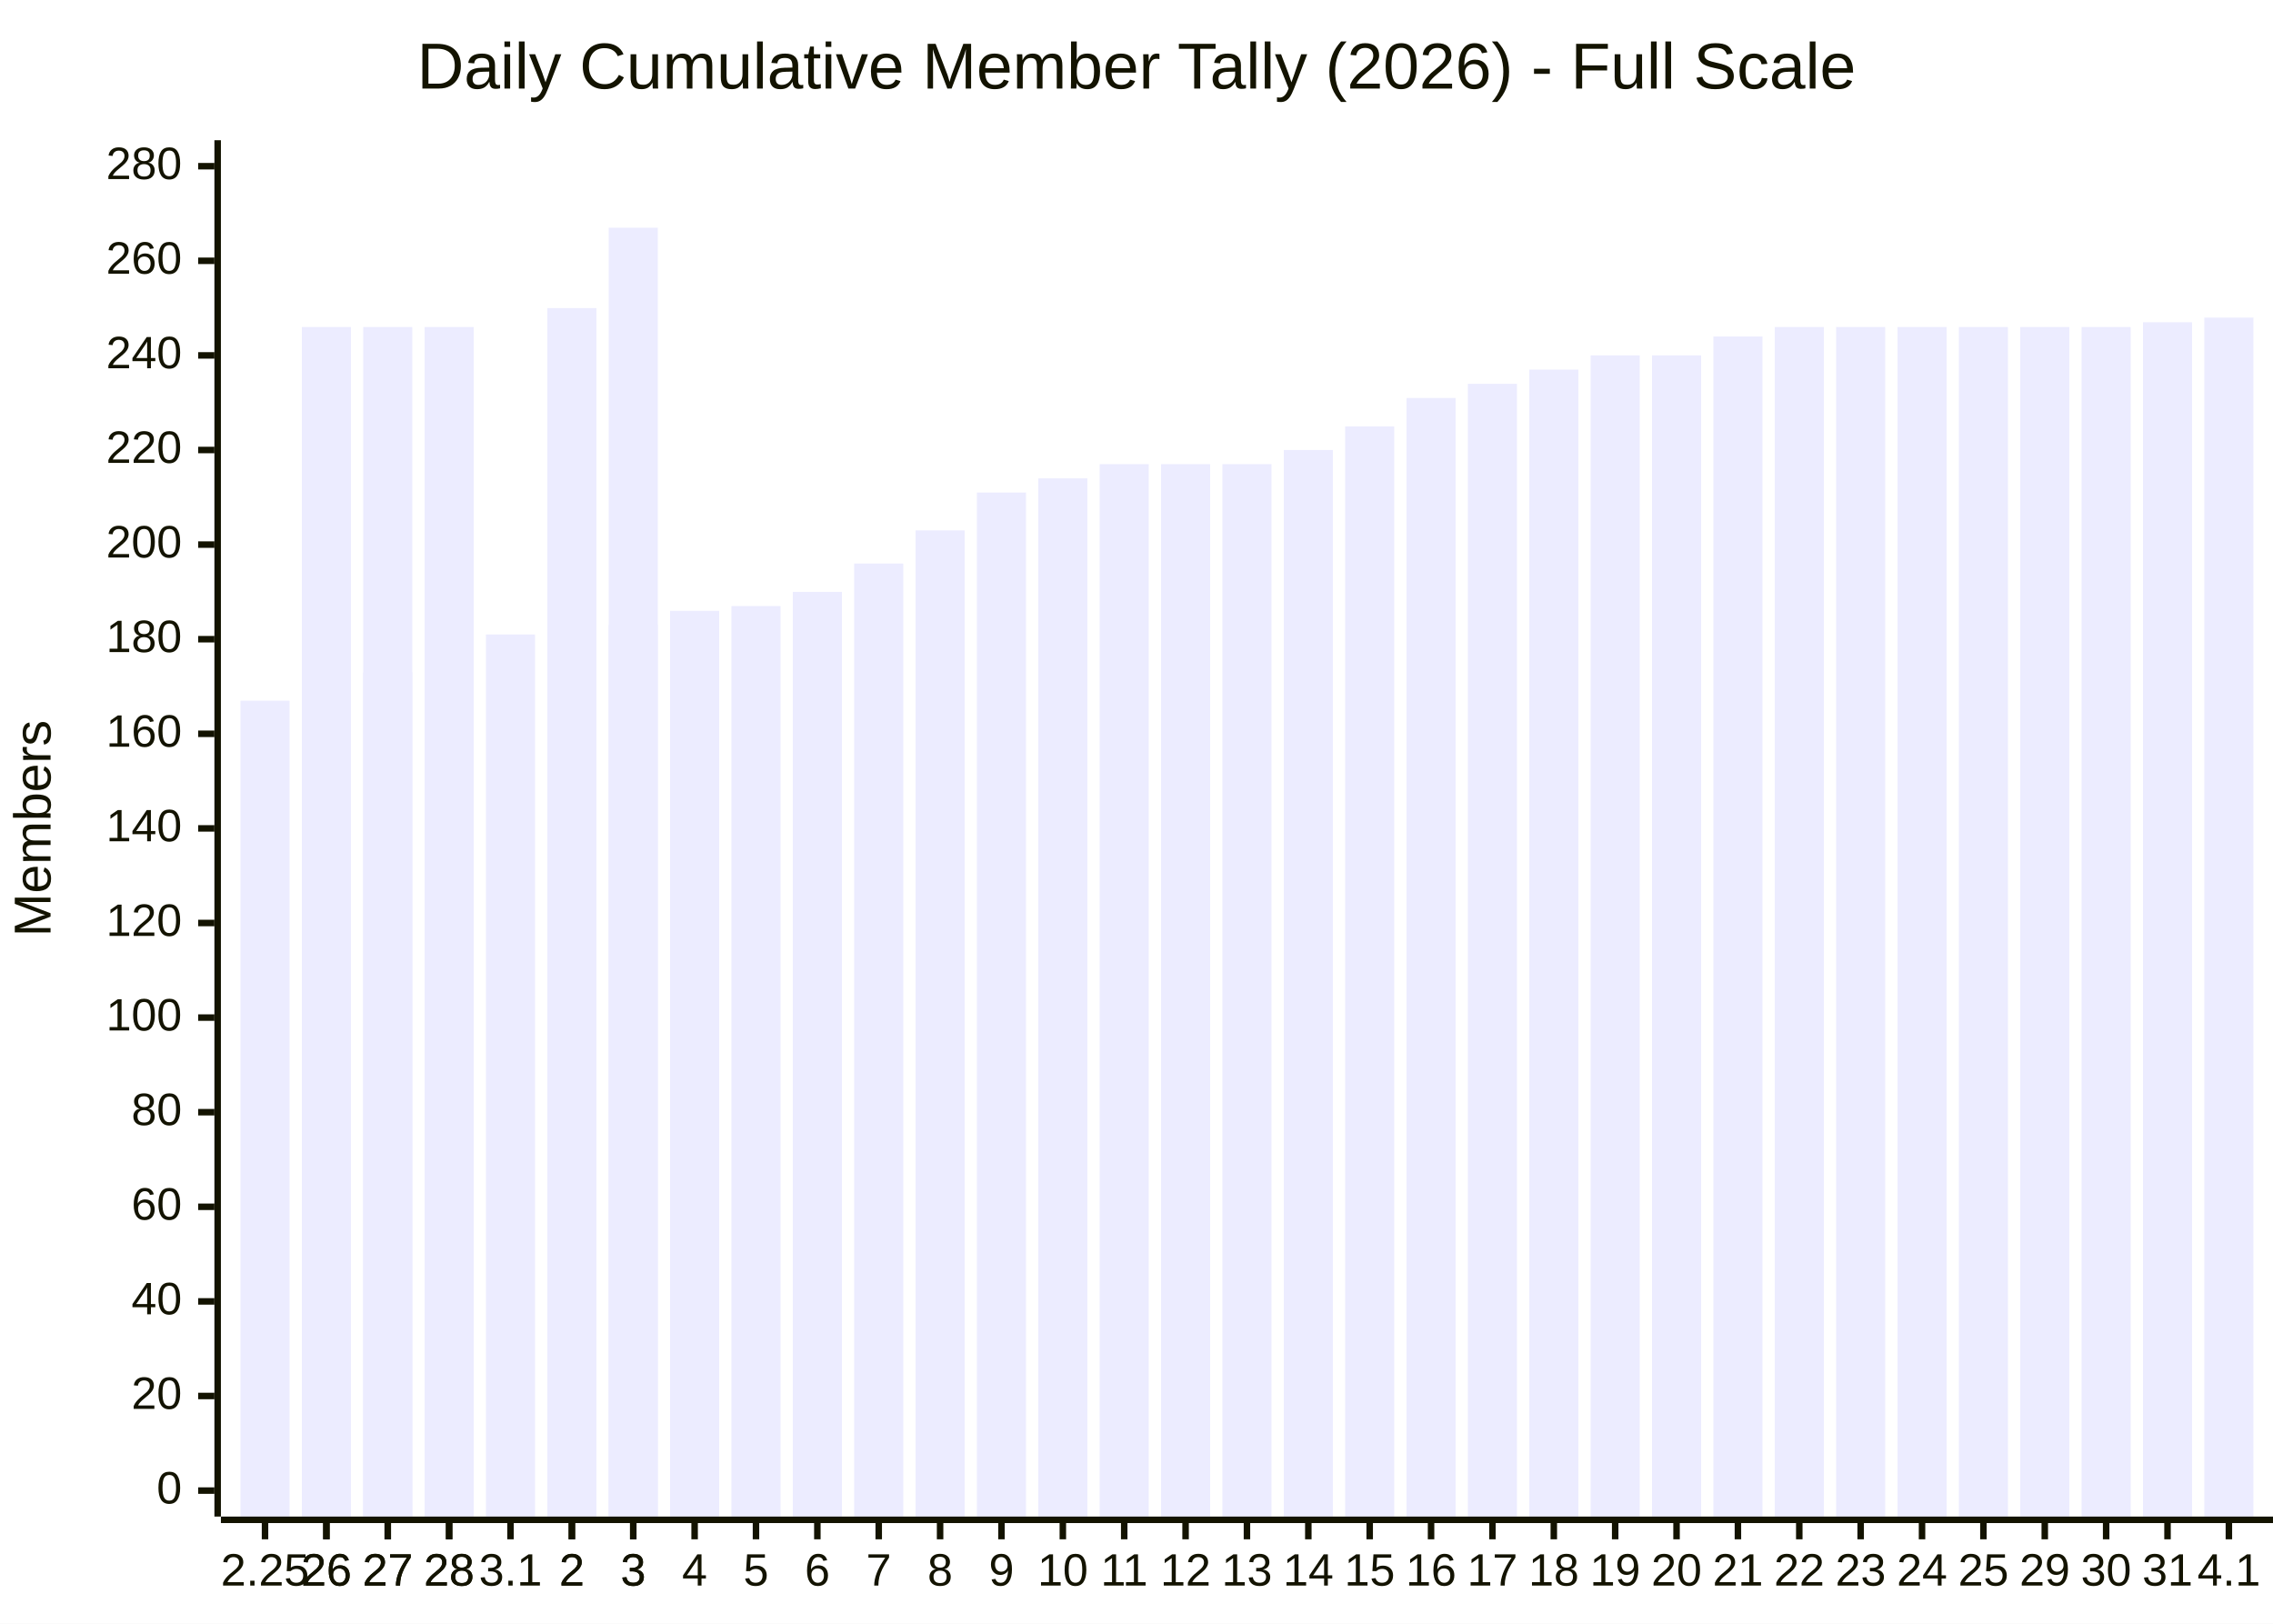
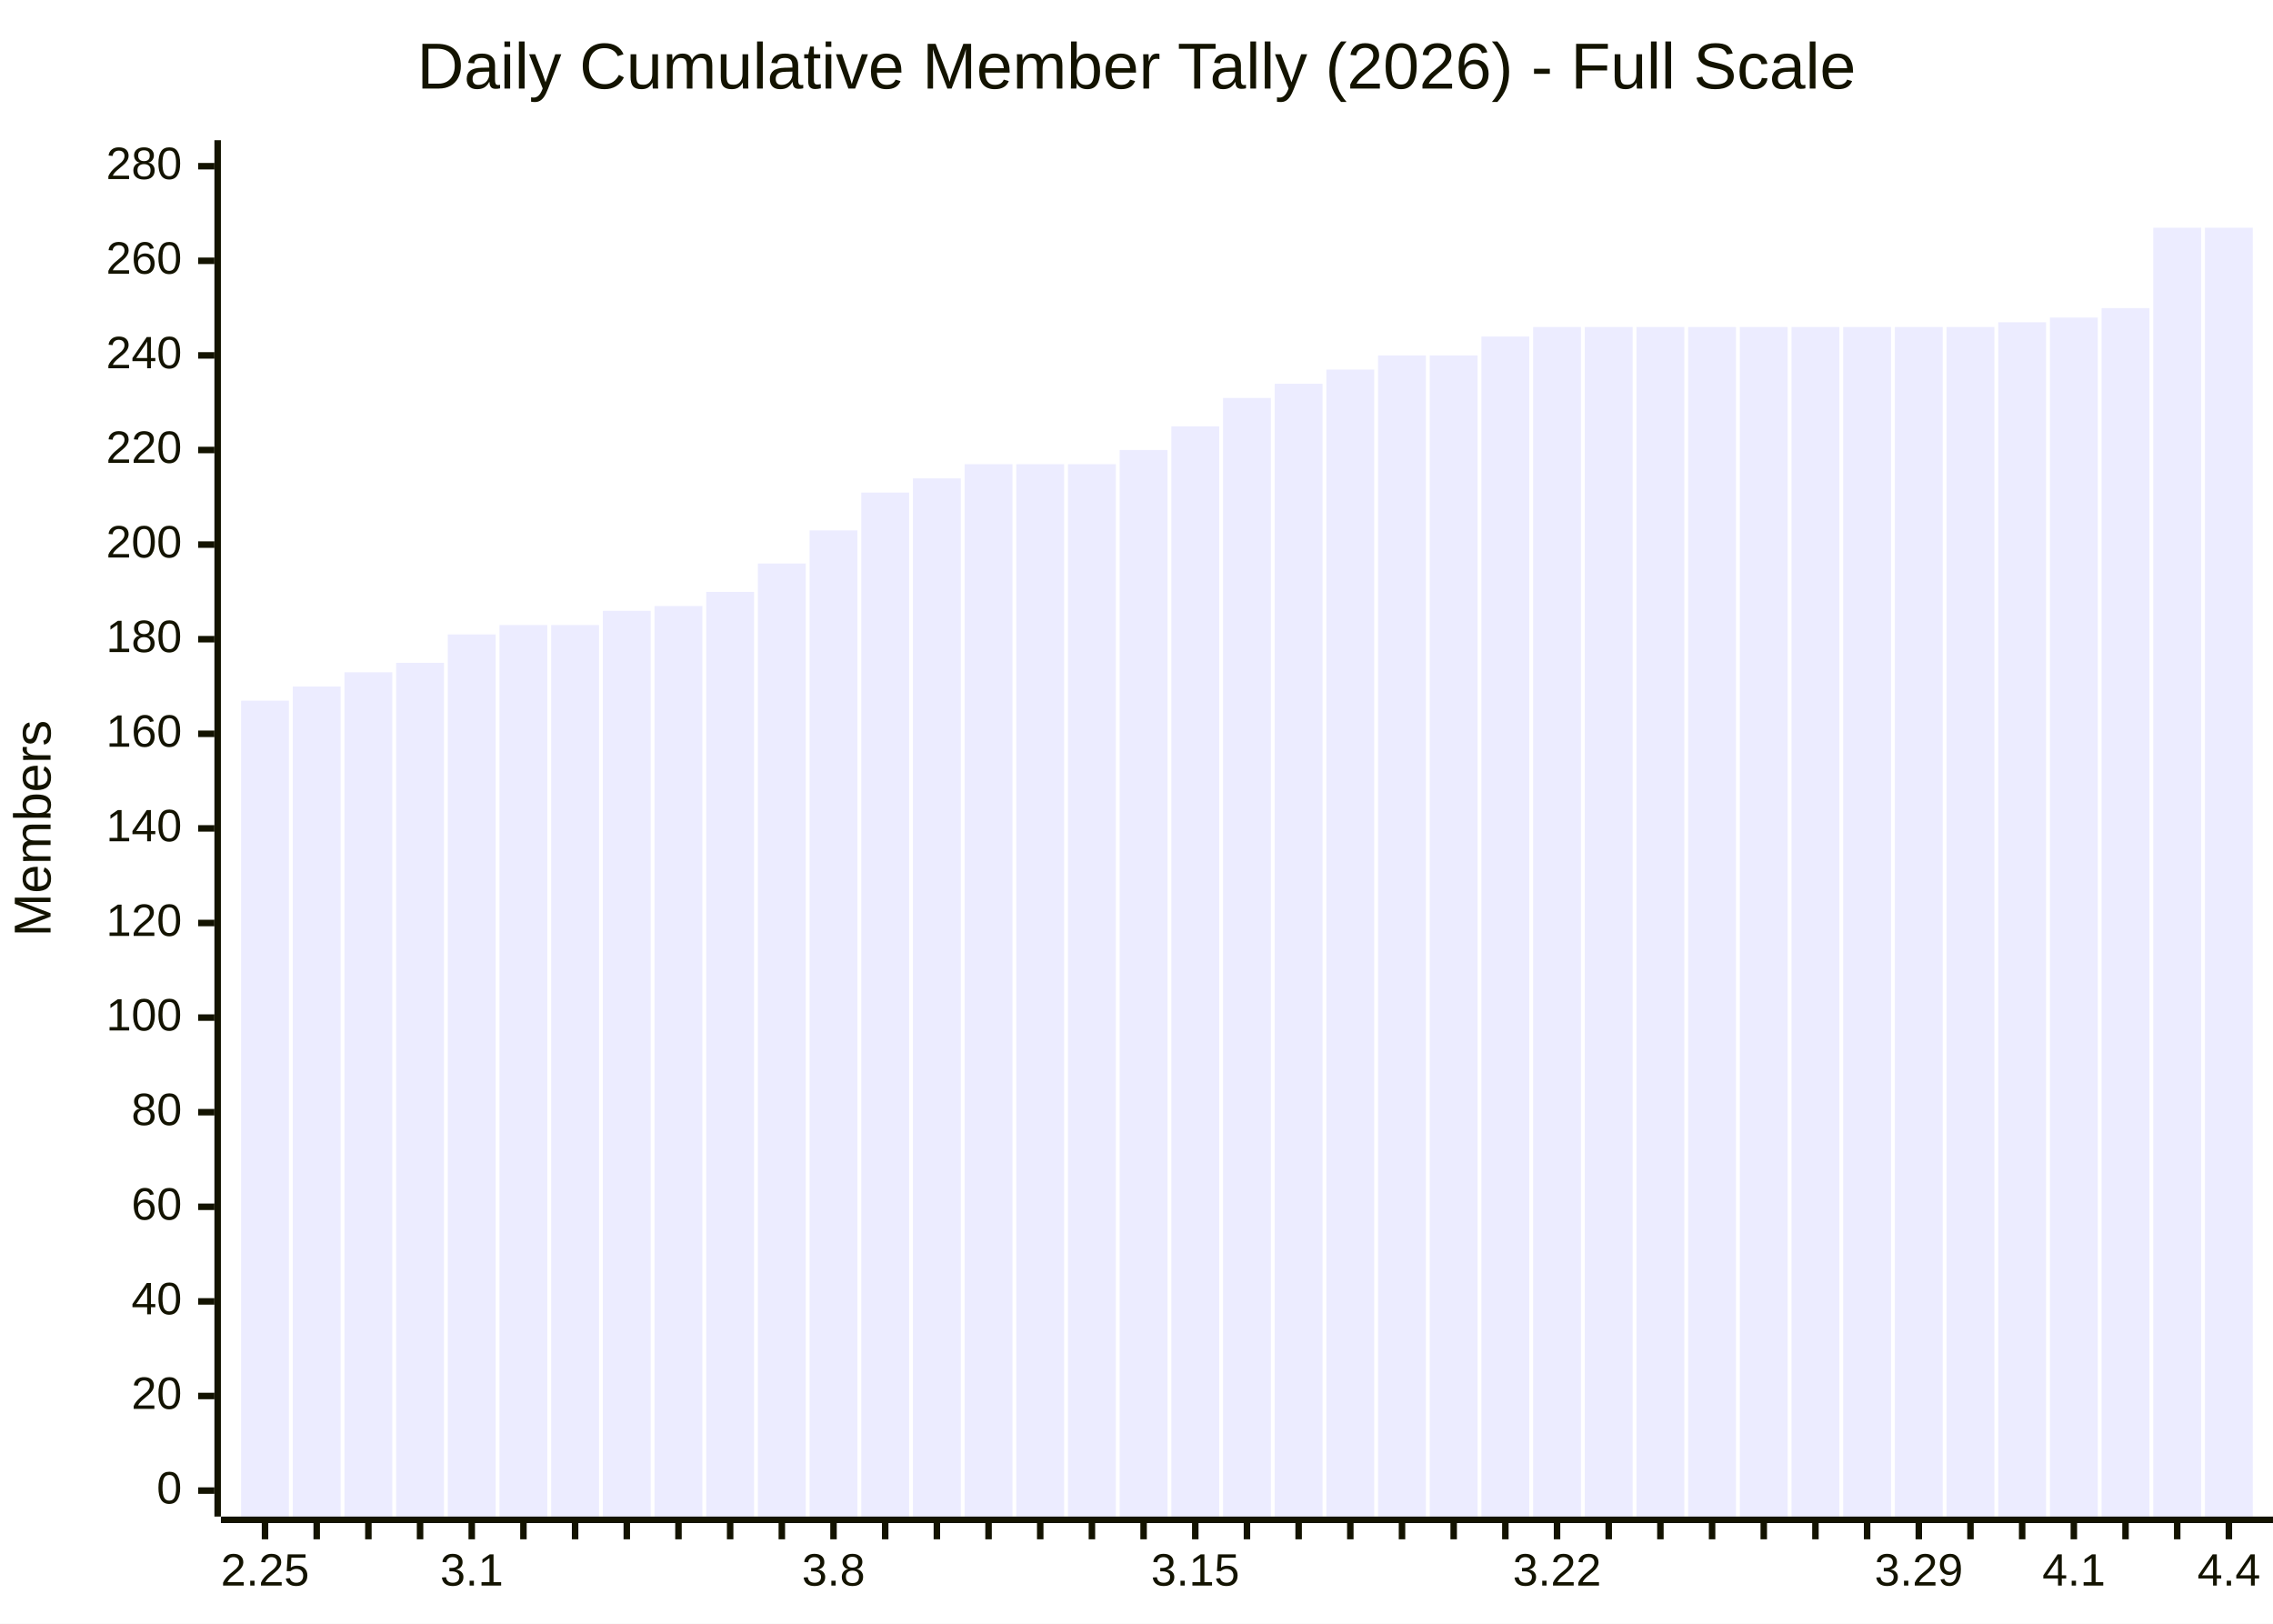
<svg xmlns="http://www.w3.org/2000/svg" id="my-svg" width="100%" style="max-width: 700px; background-color: white;" viewBox="0 0 700 500" role="graphics-document document" aria-roledescription="xychart">
  <style>#my-svg{font-family:"trebuchet ms",verdana,arial,sans-serif;font-size:16px;fill:#333;}@keyframes edge-animation-frame{from{stroke-dashoffset:0;}}@keyframes dash{to{stroke-dashoffset:0;}}#my-svg .edge-animation-slow{stroke-dasharray:9,5!important;stroke-dashoffset:900;animation:dash 50s linear infinite;stroke-linecap:round;}#my-svg .edge-animation-fast{stroke-dasharray:9,5!important;stroke-dashoffset:900;animation:dash 20s linear infinite;stroke-linecap:round;}#my-svg .error-icon{fill:#552222;}#my-svg .error-text{fill:#552222;stroke:#552222;}#my-svg .edge-thickness-normal{stroke-width:1px;}#my-svg .edge-thickness-thick{stroke-width:3.5px;}#my-svg .edge-pattern-solid{stroke-dasharray:0;}#my-svg .edge-thickness-invisible{stroke-width:0;fill:none;}#my-svg .edge-pattern-dashed{stroke-dasharray:3;}#my-svg .edge-pattern-dotted{stroke-dasharray:2;}#my-svg .marker{fill:#333333;stroke:#333333;}#my-svg .marker.cross{stroke:#333333;}#my-svg svg{font-family:"trebuchet ms",verdana,arial,sans-serif;font-size:16px;}#my-svg p{margin:0;}#my-svg :root{--mermaid-font-family:"trebuchet ms",verdana,arial,sans-serif;}</style>
  <g />
  <g class="main">
    <rect width="700" height="500" class="background" fill="white" />
    <g class="chart-title">
      <text x="0" y="0" fill="#131300" font-size="20" dominant-baseline="middle" text-anchor="middle" transform="translate(350, 21.58984) rotate(0)">Daily Cumulative Member Tally (2026) - Full Scale</text>
    </g>
    <g class="plot">
      <g class="bar-plot-0">
-         <rect x="74.057" y="215.764" width="15.12" height="251.236" fill="#ECECFF" stroke="#ECECFF" stroke-width="0" />
-         <rect x="92.957" y="211.395" width="15.12" height="255.605" fill="#ECECFF" stroke="#ECECFF" stroke-width="0" />
-         <rect x="111.857" y="207.025" width="15.12" height="259.975" fill="#ECECFF" stroke="#ECECFF" stroke-width="0" />
-         <rect x="130.757" y="204.112" width="15.12" height="262.888" fill="#ECECFF" stroke="#ECECFF" stroke-width="0" />
-         <rect x="149.657" y="195.373" width="15.12" height="271.627" fill="#ECECFF" stroke="#ECECFF" stroke-width="0" />
-         <rect x="168.557" y="192.46" width="15.12" height="274.54" fill="#ECECFF" stroke="#ECECFF" stroke-width="0" />
-         <rect x="187.457" y="192.46" width="15.12" height="274.54" fill="#ECECFF" stroke="#ECECFF" stroke-width="0" />
-         <rect x="206.357" y="188.091" width="15.12" height="278.909" fill="#ECECFF" stroke="#ECECFF" stroke-width="0" />
-         <rect x="225.256" y="186.634" width="15.12" height="280.366" fill="#ECECFF" stroke="#ECECFF" stroke-width="0" />
-         <rect x="244.156" y="182.265" width="15.12" height="284.735" fill="#ECECFF" stroke="#ECECFF" stroke-width="0" />
-         <rect x="263.056" y="173.526" width="15.12" height="293.474" fill="#ECECFF" stroke="#ECECFF" stroke-width="0" />
-         <rect x="281.956" y="163.33" width="15.12" height="303.67" fill="#ECECFF" stroke="#ECECFF" stroke-width="0" />
-         <rect x="300.856" y="151.678" width="15.12" height="315.322" fill="#ECECFF" stroke="#ECECFF" stroke-width="0" />
-         <rect x="319.756" y="147.309" width="15.12" height="319.691" fill="#ECECFF" stroke="#ECECFF" stroke-width="0" />
-         <rect x="338.656" y="142.939" width="15.12" height="324.061" fill="#ECECFF" stroke="#ECECFF" stroke-width="0" />
-         <rect x="357.556" y="142.939" width="15.12" height="324.061" fill="#ECECFF" stroke="#ECECFF" stroke-width="0" />
-         <rect x="376.456" y="142.939" width="15.12" height="324.061" fill="#ECECFF" stroke="#ECECFF" stroke-width="0" />
-         <rect x="395.356" y="138.57" width="15.12" height="328.43" fill="#ECECFF" stroke="#ECECFF" stroke-width="0" />
-         <rect x="414.255" y="131.287" width="15.12" height="335.713" fill="#ECECFF" stroke="#ECECFF" stroke-width="0" />
-         <rect x="433.155" y="122.548" width="15.12" height="344.452" fill="#ECECFF" stroke="#ECECFF" stroke-width="0" />
-         <rect x="452.055" y="118.179" width="15.12" height="348.821" fill="#ECECFF" stroke="#ECECFF" stroke-width="0" />
-         <rect x="470.955" y="113.809" width="15.12" height="353.191" fill="#ECECFF" stroke="#ECECFF" stroke-width="0" />
-         <rect x="489.855" y="109.44" width="15.12" height="357.56" fill="#ECECFF" stroke="#ECECFF" stroke-width="0" />
-         <rect x="508.755" y="109.44" width="15.12" height="357.56" fill="#ECECFF" stroke="#ECECFF" stroke-width="0" />
-         <rect x="527.655" y="103.614" width="15.12" height="363.386" fill="#ECECFF" stroke="#ECECFF" stroke-width="0" />
-         <rect x="546.555" y="100.701" width="15.12" height="366.299" fill="#ECECFF" stroke="#ECECFF" stroke-width="0" />
-         <rect x="565.455" y="100.701" width="15.12" height="366.299" fill="#ECECFF" stroke="#ECECFF" stroke-width="0" />
-         <rect x="584.355" y="100.701" width="15.12" height="366.299" fill="#ECECFF" stroke="#ECECFF" stroke-width="0" />
-         <rect x="603.254" y="100.701" width="15.12" height="366.299" fill="#ECECFF" stroke="#ECECFF" stroke-width="0" />
-         <rect x="92.957" y="100.701" width="15.12" height="366.299" fill="#ECECFF" stroke="#ECECFF" stroke-width="0" />
-         <rect x="111.857" y="100.701" width="15.12" height="366.299" fill="#ECECFF" stroke="#ECECFF" stroke-width="0" />
-         <rect x="130.757" y="100.701" width="15.12" height="366.299" fill="#ECECFF" stroke="#ECECFF" stroke-width="0" />
-         <rect x="622.154" y="100.701" width="15.12" height="366.299" fill="#ECECFF" stroke="#ECECFF" stroke-width="0" />
-         <rect x="641.054" y="100.701" width="15.12" height="366.299" fill="#ECECFF" stroke="#ECECFF" stroke-width="0" />
-         <rect x="659.954" y="99.244" width="15.12" height="367.756" fill="#ECECFF" stroke="#ECECFF" stroke-width="0" />
-         <rect x="678.854" y="97.788" width="15.12" height="369.212" fill="#ECECFF" stroke="#ECECFF" stroke-width="0" />
-         <rect x="168.557" y="94.875" width="15.12" height="372.125" fill="#ECECFF" stroke="#ECECFF" stroke-width="0" />
-         <rect x="187.457" y="70.114" width="15.12" height="396.886" fill="#ECECFF" stroke="#ECECFF" stroke-width="0" />
+         <rect x="74.251" y="215.764" width="14.732" height="251.236" fill="#ECECFF" stroke="#ECECFF" stroke-width="0" />
+         <rect x="90.167" y="211.395" width="14.732" height="255.605" fill="#ECECFF" stroke="#ECECFF" stroke-width="0" />
+         <rect x="106.082" y="207.025" width="14.732" height="259.975" fill="#ECECFF" stroke="#ECECFF" stroke-width="0" />
+         <rect x="121.998" y="204.112" width="14.732" height="262.888" fill="#ECECFF" stroke="#ECECFF" stroke-width="0" />
+         <rect x="137.914" y="195.373" width="14.732" height="271.627" fill="#ECECFF" stroke="#ECECFF" stroke-width="0" />
+         <rect x="153.83" y="192.46" width="14.732" height="274.54" fill="#ECECFF" stroke="#ECECFF" stroke-width="0" />
+         <rect x="169.745" y="192.46" width="14.732" height="274.54" fill="#ECECFF" stroke="#ECECFF" stroke-width="0" />
+         <rect x="185.661" y="188.091" width="14.732" height="278.909" fill="#ECECFF" stroke="#ECECFF" stroke-width="0" />
+         <rect x="201.577" y="186.634" width="14.732" height="280.366" fill="#ECECFF" stroke="#ECECFF" stroke-width="0" />
+         <rect x="217.492" y="182.265" width="14.732" height="284.735" fill="#ECECFF" stroke="#ECECFF" stroke-width="0" />
+         <rect x="233.408" y="173.526" width="14.732" height="293.474" fill="#ECECFF" stroke="#ECECFF" stroke-width="0" />
+         <rect x="249.324" y="163.33" width="14.732" height="303.67" fill="#ECECFF" stroke="#ECECFF" stroke-width="0" />
+         <rect x="265.24" y="151.678" width="14.732" height="315.322" fill="#ECECFF" stroke="#ECECFF" stroke-width="0" />
+         <rect x="281.155" y="147.309" width="14.732" height="319.691" fill="#ECECFF" stroke="#ECECFF" stroke-width="0" />
+         <rect x="297.071" y="142.939" width="14.732" height="324.061" fill="#ECECFF" stroke="#ECECFF" stroke-width="0" />
+         <rect x="312.987" y="142.939" width="14.732" height="324.061" fill="#ECECFF" stroke="#ECECFF" stroke-width="0" />
+         <rect x="328.902" y="142.939" width="14.732" height="324.061" fill="#ECECFF" stroke="#ECECFF" stroke-width="0" />
+         <rect x="344.818" y="138.57" width="14.732" height="328.43" fill="#ECECFF" stroke="#ECECFF" stroke-width="0" />
+         <rect x="360.734" y="131.287" width="14.732" height="335.713" fill="#ECECFF" stroke="#ECECFF" stroke-width="0" />
+         <rect x="376.65" y="122.548" width="14.732" height="344.452" fill="#ECECFF" stroke="#ECECFF" stroke-width="0" />
+         <rect x="392.565" y="118.179" width="14.732" height="348.821" fill="#ECECFF" stroke="#ECECFF" stroke-width="0" />
+         <rect x="408.481" y="113.809" width="14.732" height="353.191" fill="#ECECFF" stroke="#ECECFF" stroke-width="0" />
+         <rect x="424.397" y="109.44" width="14.732" height="357.56" fill="#ECECFF" stroke="#ECECFF" stroke-width="0" />
+         <rect x="440.312" y="109.44" width="14.732" height="357.56" fill="#ECECFF" stroke="#ECECFF" stroke-width="0" />
+         <rect x="456.228" y="103.614" width="14.732" height="363.386" fill="#ECECFF" stroke="#ECECFF" stroke-width="0" />
+         <rect x="472.144" y="100.701" width="14.732" height="366.299" fill="#ECECFF" stroke="#ECECFF" stroke-width="0" />
+         <rect x="488.059" y="100.701" width="14.732" height="366.299" fill="#ECECFF" stroke="#ECECFF" stroke-width="0" />
+         <rect x="503.975" y="100.701" width="14.732" height="366.299" fill="#ECECFF" stroke="#ECECFF" stroke-width="0" />
+         <rect x="519.891" y="100.701" width="14.732" height="366.299" fill="#ECECFF" stroke="#ECECFF" stroke-width="0" />
+         <rect x="535.807" y="100.701" width="14.732" height="366.299" fill="#ECECFF" stroke="#ECECFF" stroke-width="0" />
+         <rect x="551.722" y="100.701" width="14.732" height="366.299" fill="#ECECFF" stroke="#ECECFF" stroke-width="0" />
+         <rect x="567.638" y="100.701" width="14.732" height="366.299" fill="#ECECFF" stroke="#ECECFF" stroke-width="0" />
+         <rect x="583.554" y="100.701" width="14.732" height="366.299" fill="#ECECFF" stroke="#ECECFF" stroke-width="0" />
+         <rect x="599.469" y="100.701" width="14.732" height="366.299" fill="#ECECFF" stroke="#ECECFF" stroke-width="0" />
+         <rect x="615.385" y="99.244" width="14.732" height="367.756" fill="#ECECFF" stroke="#ECECFF" stroke-width="0" />
+         <rect x="631.301" y="97.788" width="14.732" height="369.212" fill="#ECECFF" stroke="#ECECFF" stroke-width="0" />
+         <rect x="647.217" y="94.875" width="14.732" height="372.125" fill="#ECECFF" stroke="#ECECFF" stroke-width="0" />
+         <rect x="663.132" y="70.114" width="14.732" height="396.886" fill="#ECECFF" stroke="#ECECFF" stroke-width="0" />
+         <rect x="679.048" y="70.114" width="14.732" height="396.886" fill="#ECECFF" stroke="#ECECFF" stroke-width="0" />
      </g>
    </g>
    <g class="bottom-axis">
      <g class="axis-line">
        <path d="M 68.031,468 L 700,468" fill="none" stroke="#131300" stroke-width="2" />
      </g>
      <g class="label">
        <text x="0" y="0" fill="#131300" font-size="14" dominant-baseline="text-before-edge" text-anchor="middle" transform="translate(81.61719, 479) rotate(0)">2.25</text>
-         <text x="0" y="0" fill="#131300" font-size="14" dominant-baseline="text-before-edge" text-anchor="middle" transform="translate(100.5171, 479) rotate(0)">26</text>
-         <text x="0" y="0" fill="#131300" font-size="14" dominant-baseline="text-before-edge" text-anchor="middle" transform="translate(119.417, 479) rotate(0)">27</text>
-         <text x="0" y="0" fill="#131300" font-size="14" dominant-baseline="text-before-edge" text-anchor="middle" transform="translate(138.3169, 479) rotate(0)">28</text>
-         <text x="0" y="0" fill="#131300" font-size="14" dominant-baseline="text-before-edge" text-anchor="middle" transform="translate(157.2168, 479) rotate(0)">3.1</text>
-         <text x="0" y="0" fill="#131300" font-size="14" dominant-baseline="text-before-edge" text-anchor="middle" transform="translate(176.1167, 479) rotate(0)">2</text>
-         <text x="0" y="0" fill="#131300" font-size="14" dominant-baseline="text-before-edge" text-anchor="middle" transform="translate(195.0166, 479) rotate(0)">3</text>
-         <text x="0" y="0" fill="#131300" font-size="14" dominant-baseline="text-before-edge" text-anchor="middle" transform="translate(213.9165, 479) rotate(0)">4</text>
-         <text x="0" y="0" fill="#131300" font-size="14" dominant-baseline="text-before-edge" text-anchor="middle" transform="translate(232.8164, 479) rotate(0)">5</text>
-         <text x="0" y="0" fill="#131300" font-size="14" dominant-baseline="text-before-edge" text-anchor="middle" transform="translate(251.7163, 479) rotate(0)">6</text>
-         <text x="0" y="0" fill="#131300" font-size="14" dominant-baseline="text-before-edge" text-anchor="middle" transform="translate(270.6162, 479) rotate(0)">7</text>
-         <text x="0" y="0" fill="#131300" font-size="14" dominant-baseline="text-before-edge" text-anchor="middle" transform="translate(289.5161, 479) rotate(0)">8</text>
-         <text x="0" y="0" fill="#131300" font-size="14" dominant-baseline="text-before-edge" text-anchor="middle" transform="translate(308.416, 479) rotate(0)">9</text>
-         <text x="0" y="0" fill="#131300" font-size="14" dominant-baseline="text-before-edge" text-anchor="middle" transform="translate(327.3159, 479) rotate(0)">10</text>
-         <text x="0" y="0" fill="#131300" font-size="14" dominant-baseline="text-before-edge" text-anchor="middle" transform="translate(346.2158, 479) rotate(0)">11</text>
-         <text x="0" y="0" fill="#131300" font-size="14" dominant-baseline="text-before-edge" text-anchor="middle" transform="translate(365.1157, 479) rotate(0)">12</text>
-         <text x="0" y="0" fill="#131300" font-size="14" dominant-baseline="text-before-edge" text-anchor="middle" transform="translate(384.0156, 479) rotate(0)">13</text>
-         <text x="0" y="0" fill="#131300" font-size="14" dominant-baseline="text-before-edge" text-anchor="middle" transform="translate(402.9155, 479) rotate(0)">14</text>
-         <text x="0" y="0" fill="#131300" font-size="14" dominant-baseline="text-before-edge" text-anchor="middle" transform="translate(421.8154, 479) rotate(0)">15</text>
-         <text x="0" y="0" fill="#131300" font-size="14" dominant-baseline="text-before-edge" text-anchor="middle" transform="translate(440.7153, 479) rotate(0)">16</text>
-         <text x="0" y="0" fill="#131300" font-size="14" dominant-baseline="text-before-edge" text-anchor="middle" transform="translate(459.6152, 479) rotate(0)">17</text>
-         <text x="0" y="0" fill="#131300" font-size="14" dominant-baseline="text-before-edge" text-anchor="middle" transform="translate(478.5151, 479) rotate(0)">18</text>
-         <text x="0" y="0" fill="#131300" font-size="14" dominant-baseline="text-before-edge" text-anchor="middle" transform="translate(497.415, 479) rotate(0)">19</text>
-         <text x="0" y="0" fill="#131300" font-size="14" dominant-baseline="text-before-edge" text-anchor="middle" transform="translate(516.3149, 479) rotate(0)">20</text>
-         <text x="0" y="0" fill="#131300" font-size="14" dominant-baseline="text-before-edge" text-anchor="middle" transform="translate(535.2148, 479) rotate(0)">21</text>
-         <text x="0" y="0" fill="#131300" font-size="14" dominant-baseline="text-before-edge" text-anchor="middle" transform="translate(554.1147, 479) rotate(0)">22</text>
-         <text x="0" y="0" fill="#131300" font-size="14" dominant-baseline="text-before-edge" text-anchor="middle" transform="translate(573.0146, 479) rotate(0)">23</text>
-         <text x="0" y="0" fill="#131300" font-size="14" dominant-baseline="text-before-edge" text-anchor="middle" transform="translate(591.9146, 479) rotate(0)">24</text>
-         <text x="0" y="0" fill="#131300" font-size="14" dominant-baseline="text-before-edge" text-anchor="middle" transform="translate(610.8145, 479) rotate(0)">25</text>
-         <text x="0" y="0" fill="#131300" font-size="14" dominant-baseline="text-before-edge" text-anchor="middle" transform="translate(100.5171, 479) rotate(0)">26</text>
-         <text x="0" y="0" fill="#131300" font-size="14" dominant-baseline="text-before-edge" text-anchor="middle" transform="translate(119.417, 479) rotate(0)">27</text>
-         <text x="0" y="0" fill="#131300" font-size="14" dominant-baseline="text-before-edge" text-anchor="middle" transform="translate(138.3169, 479) rotate(0)">28</text>
-         <text x="0" y="0" fill="#131300" font-size="14" dominant-baseline="text-before-edge" text-anchor="middle" transform="translate(629.7144, 479) rotate(0)">29</text>
-         <text x="0" y="0" fill="#131300" font-size="14" dominant-baseline="text-before-edge" text-anchor="middle" transform="translate(648.6143, 479) rotate(0)">30</text>
-         <text x="0" y="0" fill="#131300" font-size="14" dominant-baseline="text-before-edge" text-anchor="middle" transform="translate(667.5142, 479) rotate(0)">31</text>
-         <text x="0" y="0" fill="#131300" font-size="14" dominant-baseline="text-before-edge" text-anchor="middle" transform="translate(686.4141, 479) rotate(0)">4.1</text>
-         <text x="0" y="0" fill="#131300" font-size="14" dominant-baseline="text-before-edge" text-anchor="middle" transform="translate(176.1167, 479) rotate(0)">2</text>
-         <text x="0" y="0" fill="#131300" font-size="14" dominant-baseline="text-before-edge" text-anchor="middle" transform="translate(195.0166, 479) rotate(0)">3</text>
+         <text x="0" y="0" fill="#131300" font-size="14" dominant-baseline="text-before-edge" text-anchor="middle" transform="translate(97.5329, 479) rotate(0)">​​</text>
+         <text x="0" y="0" fill="#131300" font-size="14" dominant-baseline="text-before-edge" text-anchor="middle" transform="translate(113.4486, 479) rotate(0)">​​​</text>
+         <text x="0" y="0" fill="#131300" font-size="14" dominant-baseline="text-before-edge" text-anchor="middle" transform="translate(129.3643, 479) rotate(0)">​​​​</text>
+         <text x="0" y="0" fill="#131300" font-size="14" dominant-baseline="text-before-edge" text-anchor="middle" transform="translate(145.28, 479) rotate(0)">3.1</text>
+         <text x="0" y="0" fill="#131300" font-size="14" dominant-baseline="text-before-edge" text-anchor="middle" transform="translate(161.1957, 479) rotate(0)">​​​​​​</text>
+         <text x="0" y="0" fill="#131300" font-size="14" dominant-baseline="text-before-edge" text-anchor="middle" transform="translate(177.1114, 479) rotate(0)">​​​​​​​</text>
+         <text x="0" y="0" fill="#131300" font-size="14" dominant-baseline="text-before-edge" text-anchor="middle" transform="translate(193.0271, 479) rotate(0)">​​​​​​​​</text>
+         <text x="0" y="0" fill="#131300" font-size="14" dominant-baseline="text-before-edge" text-anchor="middle" transform="translate(208.9428, 479) rotate(0)">​​​​​​​​​</text>
+         <text x="0" y="0" fill="#131300" font-size="14" dominant-baseline="text-before-edge" text-anchor="middle" transform="translate(224.8586, 479) rotate(0)">​​​​​​​​​​</text>
+         <text x="0" y="0" fill="#131300" font-size="14" dominant-baseline="text-before-edge" text-anchor="middle" transform="translate(240.7743, 479) rotate(0)">​​​​​​​​​​​</text>
+         <text x="0" y="0" fill="#131300" font-size="14" dominant-baseline="text-before-edge" text-anchor="middle" transform="translate(256.69, 479) rotate(0)">3.8</text>
+         <text x="0" y="0" fill="#131300" font-size="14" dominant-baseline="text-before-edge" text-anchor="middle" transform="translate(272.6057, 479) rotate(0)">​​​​​​​​​​​​​</text>
+         <text x="0" y="0" fill="#131300" font-size="14" dominant-baseline="text-before-edge" text-anchor="middle" transform="translate(288.5214, 479) rotate(0)">​​​​​​​​​​​​​​</text>
+         <text x="0" y="0" fill="#131300" font-size="14" dominant-baseline="text-before-edge" text-anchor="middle" transform="translate(304.4371, 479) rotate(0)">​​​​​​​​​​​​​​​</text>
+         <text x="0" y="0" fill="#131300" font-size="14" dominant-baseline="text-before-edge" text-anchor="middle" transform="translate(320.3528, 479) rotate(0)">​​​​​​​​​​​​​​​​</text>
+         <text x="0" y="0" fill="#131300" font-size="14" dominant-baseline="text-before-edge" text-anchor="middle" transform="translate(336.2685, 479) rotate(0)">​​​​​​​​​​​​​​​​​</text>
+         <text x="0" y="0" fill="#131300" font-size="14" dominant-baseline="text-before-edge" text-anchor="middle" transform="translate(352.1842, 479) rotate(0)">​​​​​​​​​​​​​​​​​​</text>
+         <text x="0" y="0" fill="#131300" font-size="14" dominant-baseline="text-before-edge" text-anchor="middle" transform="translate(368.0999, 479) rotate(0)">3.15</text>
+         <text x="0" y="0" fill="#131300" font-size="14" dominant-baseline="text-before-edge" text-anchor="middle" transform="translate(384.0156, 479) rotate(0)">​​​​​​​​​​​​​​​​​​​​</text>
+         <text x="0" y="0" fill="#131300" font-size="14" dominant-baseline="text-before-edge" text-anchor="middle" transform="translate(399.9313, 479) rotate(0)">​​​​​​​​​​​​​​​​​​​​​</text>
+         <text x="0" y="0" fill="#131300" font-size="14" dominant-baseline="text-before-edge" text-anchor="middle" transform="translate(415.847, 479) rotate(0)">​​​​​​​​​​​​​​​​​​​​​​</text>
+         <text x="0" y="0" fill="#131300" font-size="14" dominant-baseline="text-before-edge" text-anchor="middle" transform="translate(431.7627, 479) rotate(0)">​​​​​​​​​​​​​​​​​​​​​​​</text>
+         <text x="0" y="0" fill="#131300" font-size="14" dominant-baseline="text-before-edge" text-anchor="middle" transform="translate(447.6785, 479) rotate(0)">​​​​​​​​​​​​​​​​​​​​​​​​</text>
+         <text x="0" y="0" fill="#131300" font-size="14" dominant-baseline="text-before-edge" text-anchor="middle" transform="translate(463.5942, 479) rotate(0)">​​​​​​​​​​​​​​​​​​​​​​​​​</text>
+         <text x="0" y="0" fill="#131300" font-size="14" dominant-baseline="text-before-edge" text-anchor="middle" transform="translate(479.5099, 479) rotate(0)">3.22</text>
+         <text x="0" y="0" fill="#131300" font-size="14" dominant-baseline="text-before-edge" text-anchor="middle" transform="translate(495.4256, 479) rotate(0)">​​​​​​​​​​​​​​​​​​​​​​​​​​​</text>
+         <text x="0" y="0" fill="#131300" font-size="14" dominant-baseline="text-before-edge" text-anchor="middle" transform="translate(511.3413, 479) rotate(0)">​​​​​​​​​​​​​​​​​​​​​​​​​​​​</text>
+         <text x="0" y="0" fill="#131300" font-size="14" dominant-baseline="text-before-edge" text-anchor="middle" transform="translate(527.257, 479) rotate(0)">​​​​​​​​​​​​​​​​​​​​​​​​​​​​​</text>
+         <text x="0" y="0" fill="#131300" font-size="14" dominant-baseline="text-before-edge" text-anchor="middle" transform="translate(543.1727, 479) rotate(0)">​​​​​​​​​​​​​​​​​​​​​​​​​​​​​​</text>
+         <text x="0" y="0" fill="#131300" font-size="14" dominant-baseline="text-before-edge" text-anchor="middle" transform="translate(559.0884, 479) rotate(0)">​​​​​​​​​​​​​​​​​​​​​​​​​​​​​​​</text>
+         <text x="0" y="0" fill="#131300" font-size="14" dominant-baseline="text-before-edge" text-anchor="middle" transform="translate(575.0041, 479) rotate(0)">​​​​​​​​​​​​​​​​​​​​​​​​​​​​​​​​</text>
+         <text x="0" y="0" fill="#131300" font-size="14" dominant-baseline="text-before-edge" text-anchor="middle" transform="translate(590.9198, 479) rotate(0)">3.29</text>
+         <text x="0" y="0" fill="#131300" font-size="14" dominant-baseline="text-before-edge" text-anchor="middle" transform="translate(606.8355, 479) rotate(0)">​​​​​​​​​​​​​​​​​​​​​​​​​​​​​​​​​​</text>
+         <text x="0" y="0" fill="#131300" font-size="14" dominant-baseline="text-before-edge" text-anchor="middle" transform="translate(622.7512, 479) rotate(0)">​​​​​​​​​​​​​​​​​​​​​​​​​​​​​​​​​​​</text>
+         <text x="0" y="0" fill="#131300" font-size="14" dominant-baseline="text-before-edge" text-anchor="middle" transform="translate(638.6669, 479) rotate(0)">4.1</text>
+         <text x="0" y="0" fill="#131300" font-size="14" dominant-baseline="text-before-edge" text-anchor="middle" transform="translate(654.5826, 479) rotate(0)">​​​​​​​​​​​​​​​​​​​​​​​​​​​​​​​​​​​​​</text>
+         <text x="0" y="0" fill="#131300" font-size="14" dominant-baseline="text-before-edge" text-anchor="middle" transform="translate(670.4984, 479) rotate(0)">​​​​​​​​​​​​​​​​​​​​​​​​​​​​​​​​​​​​​​</text>
+         <text x="0" y="0" fill="#131300" font-size="14" dominant-baseline="text-before-edge" text-anchor="middle" transform="translate(686.4141, 479) rotate(0)">4.4</text>
      </g>
      <g class="ticks">
        <path d="M 81.617,469 L 81.617,474" fill="none" stroke="#131300" stroke-width="2" />
-         <path d="M 100.517,469 L 100.517,474" fill="none" stroke="#131300" stroke-width="2" />
-         <path d="M 119.417,469 L 119.417,474" fill="none" stroke="#131300" stroke-width="2" />
-         <path d="M 138.317,469 L 138.317,474" fill="none" stroke="#131300" stroke-width="2" />
-         <path d="M 157.217,469 L 157.217,474" fill="none" stroke="#131300" stroke-width="2" />
-         <path d="M 176.117,469 L 176.117,474" fill="none" stroke="#131300" stroke-width="2" />
-         <path d="M 195.017,469 L 195.017,474" fill="none" stroke="#131300" stroke-width="2" />
-         <path d="M 213.917,469 L 213.917,474" fill="none" stroke="#131300" stroke-width="2" />
-         <path d="M 232.816,469 L 232.816,474" fill="none" stroke="#131300" stroke-width="2" />
-         <path d="M 251.716,469 L 251.716,474" fill="none" stroke="#131300" stroke-width="2" />
-         <path d="M 270.616,469 L 270.616,474" fill="none" stroke="#131300" stroke-width="2" />
-         <path d="M 289.516,469 L 289.516,474" fill="none" stroke="#131300" stroke-width="2" />
-         <path d="M 308.416,469 L 308.416,474" fill="none" stroke="#131300" stroke-width="2" />
-         <path d="M 327.316,469 L 327.316,474" fill="none" stroke="#131300" stroke-width="2" />
-         <path d="M 346.216,469 L 346.216,474" fill="none" stroke="#131300" stroke-width="2" />
-         <path d="M 365.116,469 L 365.116,474" fill="none" stroke="#131300" stroke-width="2" />
+         <path d="M 97.533,469 L 97.533,474" fill="none" stroke="#131300" stroke-width="2" />
+         <path d="M 113.449,469 L 113.449,474" fill="none" stroke="#131300" stroke-width="2" />
+         <path d="M 129.364,469 L 129.364,474" fill="none" stroke="#131300" stroke-width="2" />
+         <path d="M 145.28,469 L 145.28,474" fill="none" stroke="#131300" stroke-width="2" />
+         <path d="M 161.196,469 L 161.196,474" fill="none" stroke="#131300" stroke-width="2" />
+         <path d="M 177.111,469 L 177.111,474" fill="none" stroke="#131300" stroke-width="2" />
+         <path d="M 193.027,469 L 193.027,474" fill="none" stroke="#131300" stroke-width="2" />
+         <path d="M 208.943,469 L 208.943,474" fill="none" stroke="#131300" stroke-width="2" />
+         <path d="M 224.859,469 L 224.859,474" fill="none" stroke="#131300" stroke-width="2" />
+         <path d="M 240.774,469 L 240.774,474" fill="none" stroke="#131300" stroke-width="2" />
+         <path d="M 256.69,469 L 256.69,474" fill="none" stroke="#131300" stroke-width="2" />
+         <path d="M 272.606,469 L 272.606,474" fill="none" stroke="#131300" stroke-width="2" />
+         <path d="M 288.521,469 L 288.521,474" fill="none" stroke="#131300" stroke-width="2" />
+         <path d="M 304.437,469 L 304.437,474" fill="none" stroke="#131300" stroke-width="2" />
+         <path d="M 320.353,469 L 320.353,474" fill="none" stroke="#131300" stroke-width="2" />
+         <path d="M 336.269,469 L 336.269,474" fill="none" stroke="#131300" stroke-width="2" />
+         <path d="M 352.184,469 L 352.184,474" fill="none" stroke="#131300" stroke-width="2" />
+         <path d="M 368.1,469 L 368.1,474" fill="none" stroke="#131300" stroke-width="2" />
        <path d="M 384.016,469 L 384.016,474" fill="none" stroke="#131300" stroke-width="2" />
-         <path d="M 402.916,469 L 402.916,474" fill="none" stroke="#131300" stroke-width="2" />
-         <path d="M 421.815,469 L 421.815,474" fill="none" stroke="#131300" stroke-width="2" />
-         <path d="M 440.715,469 L 440.715,474" fill="none" stroke="#131300" stroke-width="2" />
-         <path d="M 459.615,469 L 459.615,474" fill="none" stroke="#131300" stroke-width="2" />
-         <path d="M 478.515,469 L 478.515,474" fill="none" stroke="#131300" stroke-width="2" />
-         <path d="M 497.415,469 L 497.415,474" fill="none" stroke="#131300" stroke-width="2" />
-         <path d="M 516.315,469 L 516.315,474" fill="none" stroke="#131300" stroke-width="2" />
-         <path d="M 535.215,469 L 535.215,474" fill="none" stroke="#131300" stroke-width="2" />
-         <path d="M 554.115,469 L 554.115,474" fill="none" stroke="#131300" stroke-width="2" />
-         <path d="M 573.015,469 L 573.015,474" fill="none" stroke="#131300" stroke-width="2" />
-         <path d="M 591.915,469 L 591.915,474" fill="none" stroke="#131300" stroke-width="2" />
-         <path d="M 610.814,469 L 610.814,474" fill="none" stroke="#131300" stroke-width="2" />
-         <path d="M 100.517,469 L 100.517,474" fill="none" stroke="#131300" stroke-width="2" />
-         <path d="M 119.417,469 L 119.417,474" fill="none" stroke="#131300" stroke-width="2" />
-         <path d="M 138.317,469 L 138.317,474" fill="none" stroke="#131300" stroke-width="2" />
-         <path d="M 629.714,469 L 629.714,474" fill="none" stroke="#131300" stroke-width="2" />
-         <path d="M 648.614,469 L 648.614,474" fill="none" stroke="#131300" stroke-width="2" />
-         <path d="M 667.514,469 L 667.514,474" fill="none" stroke="#131300" stroke-width="2" />
+         <path d="M 399.931,469 L 399.931,474" fill="none" stroke="#131300" stroke-width="2" />
+         <path d="M 415.847,469 L 415.847,474" fill="none" stroke="#131300" stroke-width="2" />
+         <path d="M 431.763,469 L 431.763,474" fill="none" stroke="#131300" stroke-width="2" />
+         <path d="M 447.678,469 L 447.678,474" fill="none" stroke="#131300" stroke-width="2" />
+         <path d="M 463.594,469 L 463.594,474" fill="none" stroke="#131300" stroke-width="2" />
+         <path d="M 479.51,469 L 479.51,474" fill="none" stroke="#131300" stroke-width="2" />
+         <path d="M 495.426,469 L 495.426,474" fill="none" stroke="#131300" stroke-width="2" />
+         <path d="M 511.341,469 L 511.341,474" fill="none" stroke="#131300" stroke-width="2" />
+         <path d="M 527.257,469 L 527.257,474" fill="none" stroke="#131300" stroke-width="2" />
+         <path d="M 543.173,469 L 543.173,474" fill="none" stroke="#131300" stroke-width="2" />
+         <path d="M 559.088,469 L 559.088,474" fill="none" stroke="#131300" stroke-width="2" />
+         <path d="M 575.004,469 L 575.004,474" fill="none" stroke="#131300" stroke-width="2" />
+         <path d="M 590.92,469 L 590.92,474" fill="none" stroke="#131300" stroke-width="2" />
+         <path d="M 606.836,469 L 606.836,474" fill="none" stroke="#131300" stroke-width="2" />
+         <path d="M 622.751,469 L 622.751,474" fill="none" stroke="#131300" stroke-width="2" />
+         <path d="M 638.667,469 L 638.667,474" fill="none" stroke="#131300" stroke-width="2" />
+         <path d="M 654.583,469 L 654.583,474" fill="none" stroke="#131300" stroke-width="2" />
+         <path d="M 670.498,469 L 670.498,474" fill="none" stroke="#131300" stroke-width="2" />
        <path d="M 686.414,469 L 686.414,474" fill="none" stroke="#131300" stroke-width="2" />
-         <path d="M 176.117,469 L 176.117,474" fill="none" stroke="#131300" stroke-width="2" />
-         <path d="M 195.017,469 L 195.017,474" fill="none" stroke="#131300" stroke-width="2" />
      </g>
    </g>
    <g class="left-axis">
      <g class="axisl-line">
        <path d="M 67.031,43.18 L 67.031,467" fill="none" stroke="#131300" stroke-width="2" />
      </g>
      <g class="label">
        <text x="0" y="0" fill="#131300" font-size="14" dominant-baseline="middle" text-anchor="end" transform="translate(56.03125, 51.17969) rotate(0)">280</text>
        <text x="0" y="0" fill="#131300" font-size="14" dominant-baseline="middle" text-anchor="end" transform="translate(56.03125, 80.30971) rotate(0)">260</text>
        <text x="0" y="0" fill="#131300" font-size="14" dominant-baseline="middle" text-anchor="end" transform="translate(56.03125, 109.4397) rotate(0)">240</text>
        <text x="0" y="0" fill="#131300" font-size="14" dominant-baseline="middle" text-anchor="end" transform="translate(56.03125, 138.5698) rotate(0)">220</text>
        <text x="0" y="0" fill="#131300" font-size="14" dominant-baseline="middle" text-anchor="end" transform="translate(56.03125, 167.6998) rotate(0)">200</text>
        <text x="0" y="0" fill="#131300" font-size="14" dominant-baseline="middle" text-anchor="end" transform="translate(56.03125, 196.8298) rotate(0)">180</text>
        <text x="0" y="0" fill="#131300" font-size="14" dominant-baseline="middle" text-anchor="end" transform="translate(56.03125, 225.9598) rotate(0)">160</text>
        <text x="0" y="0" fill="#131300" font-size="14" dominant-baseline="middle" text-anchor="end" transform="translate(56.03125, 255.0898) rotate(0)">140</text>
        <text x="0" y="0" fill="#131300" font-size="14" dominant-baseline="middle" text-anchor="end" transform="translate(56.03125, 284.2199) rotate(0)">120</text>
        <text x="0" y="0" fill="#131300" font-size="14" dominant-baseline="middle" text-anchor="end" transform="translate(56.03125, 313.3499) rotate(0)">100</text>
        <text x="0" y="0" fill="#131300" font-size="14" dominant-baseline="middle" text-anchor="end" transform="translate(56.03125, 342.4799) rotate(0)">80</text>
        <text x="0" y="0" fill="#131300" font-size="14" dominant-baseline="middle" text-anchor="end" transform="translate(56.03125, 371.6099) rotate(0)">60</text>
        <text x="0" y="0" fill="#131300" font-size="14" dominant-baseline="middle" text-anchor="end" transform="translate(56.03125, 400.74) rotate(0)">40</text>
        <text x="0" y="0" fill="#131300" font-size="14" dominant-baseline="middle" text-anchor="end" transform="translate(56.03125, 429.87) rotate(0)">20</text>
        <text x="0" y="0" fill="#131300" font-size="14" dominant-baseline="middle" text-anchor="end" transform="translate(56.03125, 459) rotate(0)">0</text>
      </g>
      <g class="ticks">
        <path d="M 66.031,51.18 L 61.031,51.18" fill="none" stroke="#131300" stroke-width="2" />
        <path d="M 66.031,80.31 L 61.031,80.31" fill="none" stroke="#131300" stroke-width="2" />
        <path d="M 66.031,109.44 L 61.031,109.44" fill="none" stroke="#131300" stroke-width="2" />
        <path d="M 66.031,138.57 L 61.031,138.57" fill="none" stroke="#131300" stroke-width="2" />
        <path d="M 66.031,167.7 L 61.031,167.7" fill="none" stroke="#131300" stroke-width="2" />
        <path d="M 66.031,196.83 L 61.031,196.83" fill="none" stroke="#131300" stroke-width="2" />
        <path d="M 66.031,225.96 L 61.031,225.96" fill="none" stroke="#131300" stroke-width="2" />
        <path d="M 66.031,255.09 L 61.031,255.09" fill="none" stroke="#131300" stroke-width="2" />
        <path d="M 66.031,284.22 L 61.031,284.22" fill="none" stroke="#131300" stroke-width="2" />
        <path d="M 66.031,313.35 L 61.031,313.35" fill="none" stroke="#131300" stroke-width="2" />
        <path d="M 66.031,342.48 L 61.031,342.48" fill="none" stroke="#131300" stroke-width="2" />
        <path d="M 66.031,371.61 L 61.031,371.61" fill="none" stroke="#131300" stroke-width="2" />
        <path d="M 66.031,400.74 L 61.031,400.74" fill="none" stroke="#131300" stroke-width="2" />
        <path d="M 66.031,429.87 L 61.031,429.87" fill="none" stroke="#131300" stroke-width="2" />
        <path d="M 66.031,459 L 61.031,459" fill="none" stroke="#131300" stroke-width="2" />
      </g>
      <g class="title">
        <text x="0" y="0" fill="#131300" font-size="16" dominant-baseline="text-before-edge" text-anchor="middle" transform="translate(5, 255.0898) rotate(270)">Members</text>
      </g>
    </g>
  </g>
  <g class="mermaid-tmp-group" />
</svg>
